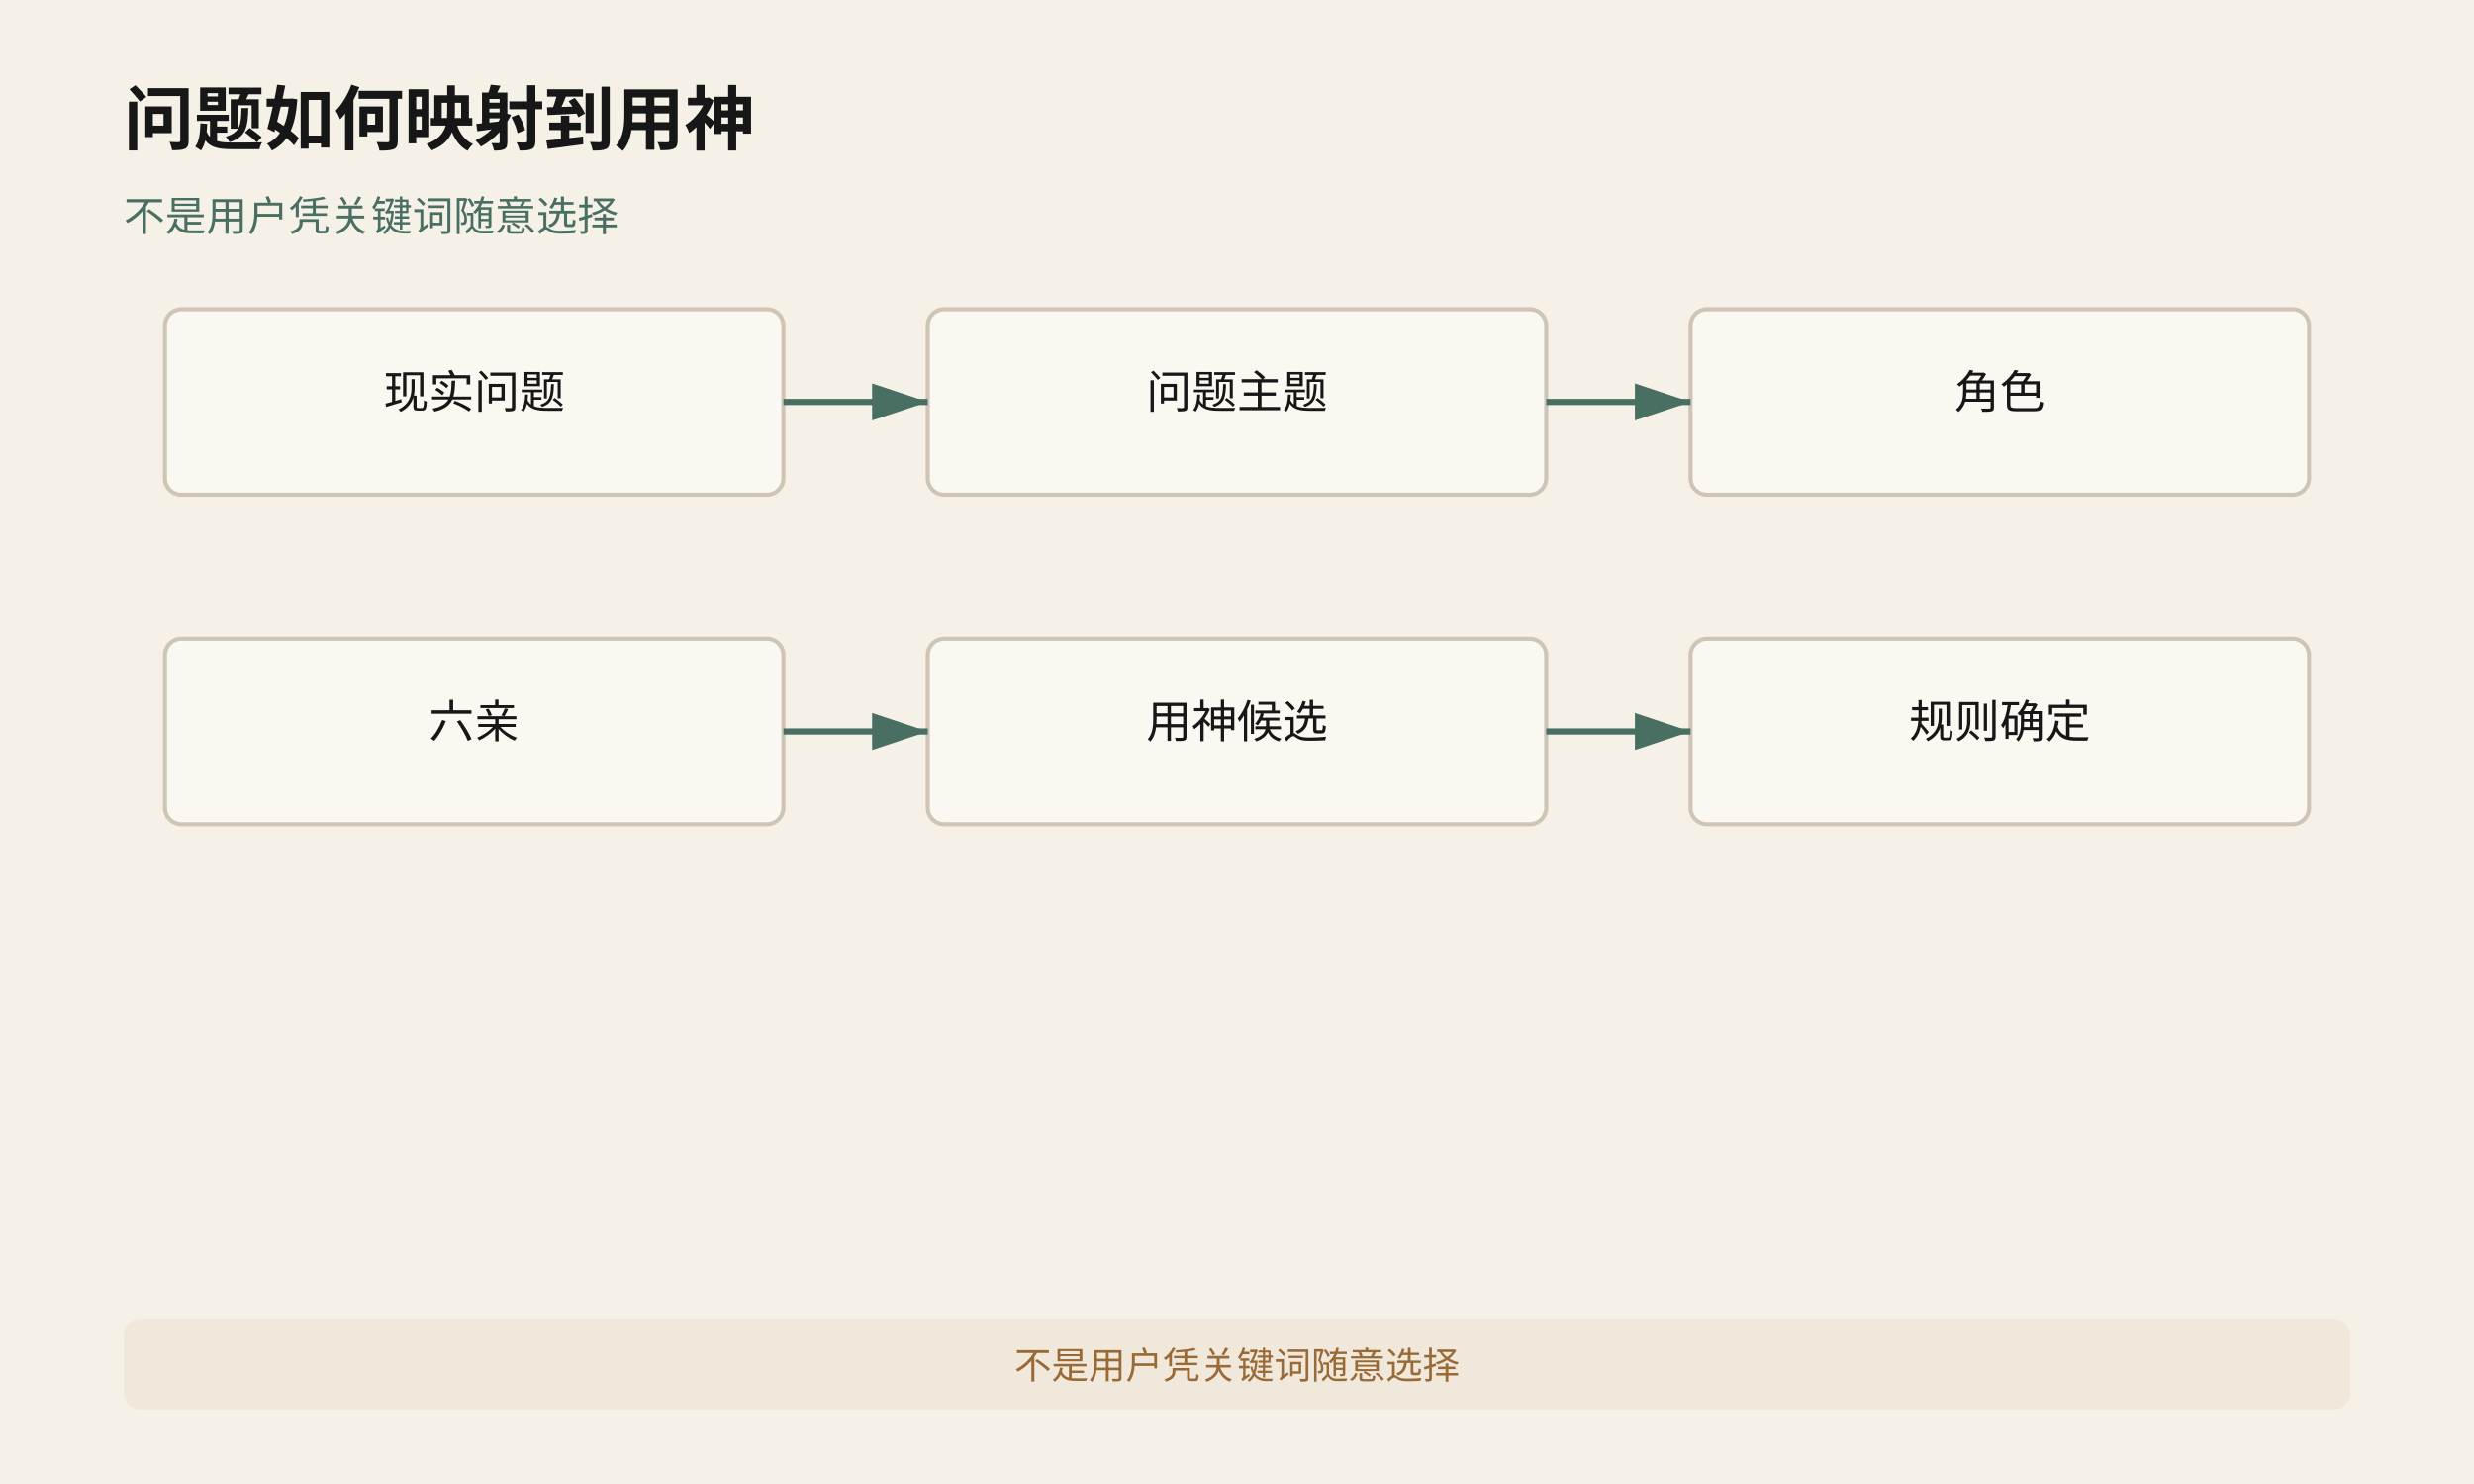
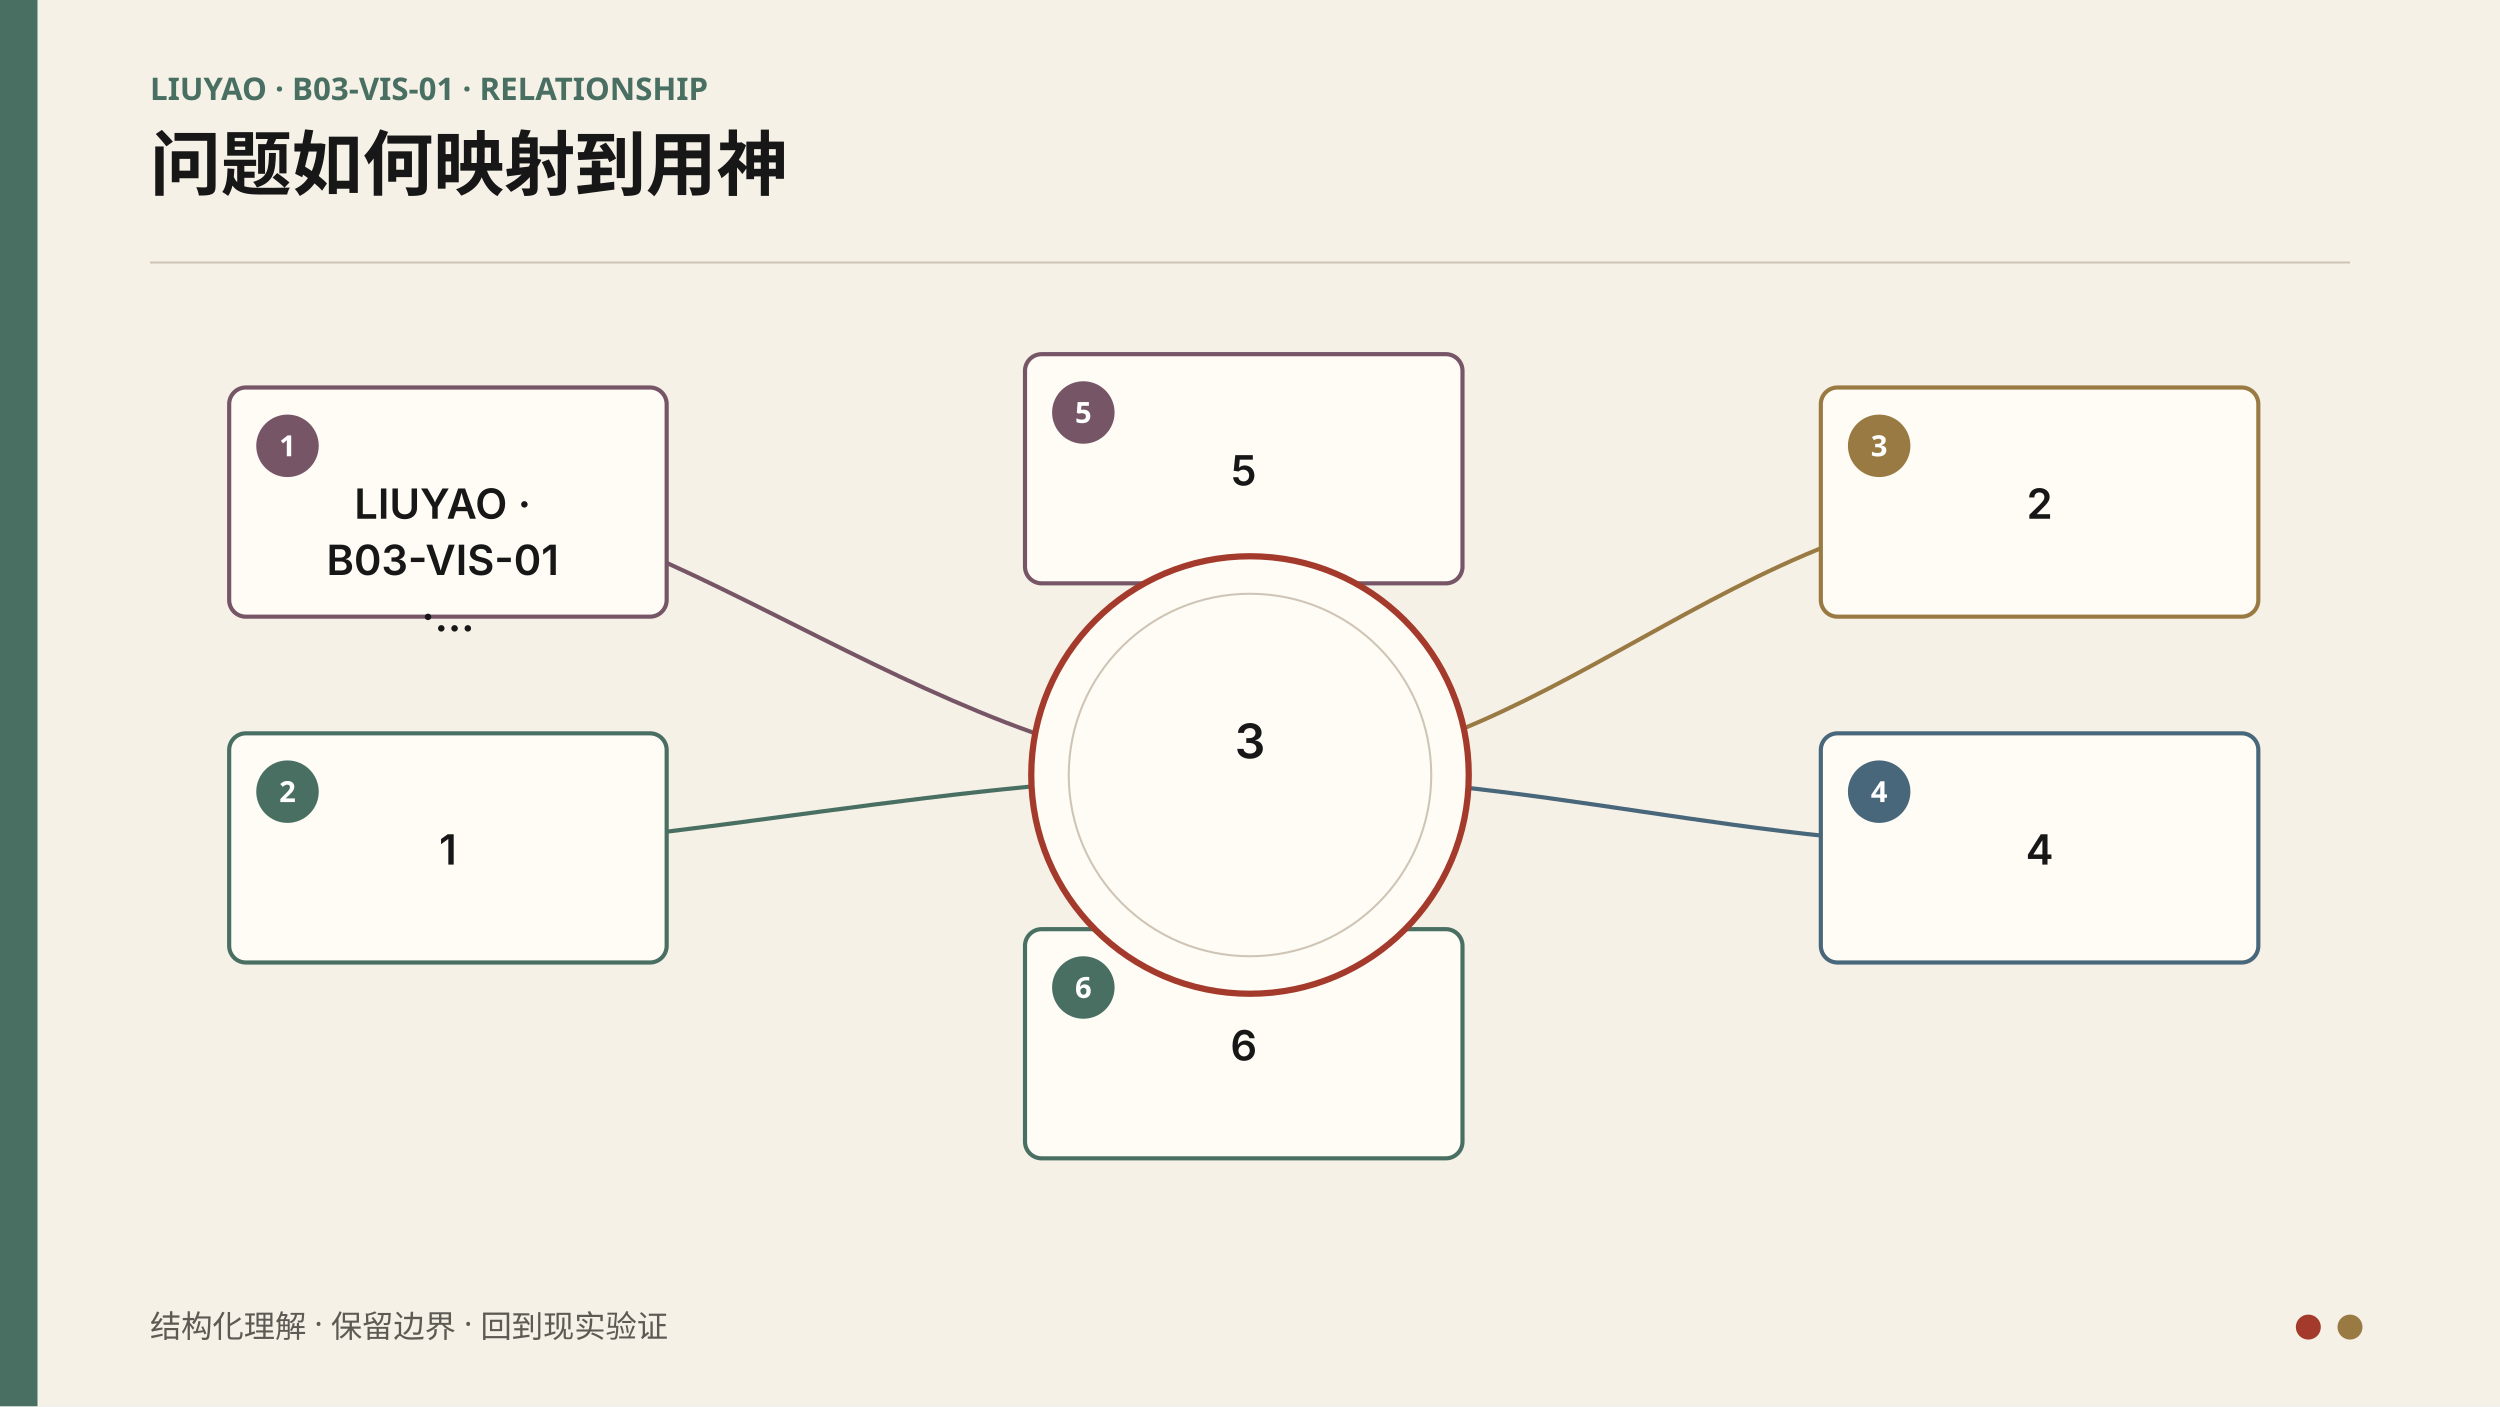
- <svg xmlns="http://www.w3.org/2000/svg" data-visual-system="LIUYAO_VISUAL_SYSTEM_V1" data-style="modern-eastern-analytical" data-canonicalization="content-growth-visual-style-v1" viewBox="0 0 1200 720" role="img" aria-labelledby="title desc">
-   <rect width="1200" height="720" fill="#F6F1E7" />
-   <text x="60" y="70" font-family="system-ui, -apple-system, BlinkMacSystemFont, Segoe UI, sans-serif" font-size="34" font-weight="700" fill="#171717">问题如何映射到用神</text>
-   <text x="60" y="112" font-family="system-ui, -apple-system, BlinkMacSystemFont, Segoe UI, sans-serif" font-size="20" fill="#496F63">不是用户凭关键词随意选择</text>
-   <defs>
-     <marker id="arrow" markerWidth="10" markerHeight="10" refX="9" refY="3" orient="auto">
-       <path d="M0,0 L0,6 L9,3 z" fill="#496F63" />
-     </marker>
-   </defs>
-   <rect x="80" y="150" width="300" height="90" rx="8" fill="#FBF8F1" stroke="#CFC5B6" stroke-width="2" />
-   <text x="230.0" y="198" text-anchor="middle" font-family="system-ui, -apple-system, BlinkMacSystemFont, Segoe UI, sans-serif" font-size="22" fill="#171717">现实问题</text>
-   <rect x="450" y="150" width="300" height="90" rx="8" fill="#FBF8F1" stroke="#CFC5B6" stroke-width="2" />
-   <text x="600.0" y="198" text-anchor="middle" font-family="system-ui, -apple-system, BlinkMacSystemFont, Segoe UI, sans-serif" font-size="22" fill="#171717">问题主题</text>
-   <rect x="820" y="150" width="300" height="90" rx="8" fill="#FBF8F1" stroke="#CFC5B6" stroke-width="2" />
-   <text x="970.0" y="198" text-anchor="middle" font-family="system-ui, -apple-system, BlinkMacSystemFont, Segoe UI, sans-serif" font-size="22" fill="#171717">角色</text>
-   <rect x="80" y="310" width="300" height="90" rx="8" fill="#FBF8F1" stroke="#CFC5B6" stroke-width="2" />
-   <text x="230.0" y="358" text-anchor="middle" font-family="system-ui, -apple-system, BlinkMacSystemFont, Segoe UI, sans-serif" font-size="22" fill="#171717">六亲</text>
-   <rect x="450" y="310" width="300" height="90" rx="8" fill="#FBF8F1" stroke="#CFC5B6" stroke-width="2" />
-   <text x="600.0" y="358" text-anchor="middle" font-family="system-ui, -apple-system, BlinkMacSystemFont, Segoe UI, sans-serif" font-size="22" fill="#171717">用神候选</text>
-   <rect x="820" y="310" width="300" height="90" rx="8" fill="#FBF8F1" stroke="#CFC5B6" stroke-width="2" />
-   <text x="970.0" y="358" text-anchor="middle" font-family="system-ui, -apple-system, BlinkMacSystemFont, Segoe UI, sans-serif" font-size="22" fill="#171717">规则确定</text>
-   <path d="M 380 195.0 L 450 195.0" stroke="#496F63" stroke-width="3" fill="none" marker-end="url(#arrow)" />
-   <path d="M 750 195.0 L 820 195.0" stroke="#496F63" stroke-width="3" fill="none" marker-end="url(#arrow)" />
-   <path d="M 380 355.0 L 450 355.0" stroke="#496F63" stroke-width="3" fill="none" marker-end="url(#arrow)" />
-   <path d="M 750 355.0 L 820 355.0" stroke="#496F63" stroke-width="3" fill="none" marker-end="url(#arrow)" />
-   <rect x="60" y="640" width="1080" height="44" rx="8" fill="#EFE8DB" />
-   <text x="600" y="669" text-anchor="middle" font-family="system-ui, -apple-system, BlinkMacSystemFont, Segoe UI, sans-serif" font-size="18" fill="#9A6A36">不是用户凭关键词随意选择</text>
+ <svg xmlns="http://www.w3.org/2000/svg" data-visual-system="LIUYAO_VISUAL_SYSTEM_V1" data-style="modern-eastern-analytical" data-art-direction="content-growth-visual-v2" data-layout="relationship" width="1200" height="675" viewBox="0 0 1200 675" role="img" aria-labelledby="title desc">
+   <rect width="1200" height="675" fill="#F6F1E7" />
+   <rect x="0" y="0" width="18" height="675" fill="#496F63" />
+   <text x="72" y="48" fill="#496F63" font-size="15" font-weight="700" letter-spacing="0" font-family="system-ui, sans-serif">LIUYAO · B03-VIS-01 · RELATIONSHIP</text>
+   <text x="72" y="91" text-anchor="start" fill="#171717" font-size="34" font-weight="750" font-family="system-ui, -apple-system, BlinkMacSystemFont, 'Segoe UI', sans-serif">
+     <tspan x="72" dy="0">问题如何映射到用神</tspan>
+   </text>
+   <line x1="72" y1="126" x2="1128" y2="126" stroke="#CFC5B6" stroke-width="1" />
+   <path d="M 600 372 C 460 372, 320 241, 215 241" fill="none" stroke="#765567" stroke-width="2" />
+   <rect x="110" y="186" width="210" height="110" rx="8" fill="#FFFCF6" stroke="#765567" stroke-width="2" />
+   <circle cx="138" cy="214" r="15" fill="#765567" />
+   <text x="138" y="219" text-anchor="middle" fill="#fff" font-size="14" font-weight="700" font-family="system-ui, sans-serif">1</text>
+   <text x="215" y="249" text-anchor="middle" fill="#171717" font-size="20" font-weight="600" font-family="system-ui, -apple-system, BlinkMacSystemFont, 'Segoe UI', sans-serif">
+     <tspan x="215" dy="0">LIUYAO ·</tspan>
+     <tspan x="215" dy="27">B03-VIS-01</tspan>
+     <tspan x="215" dy="27">·…</tspan>
+   </text>
+   <path d="M 600 372 C 460 372, 320 407, 215 407" fill="none" stroke="#496F63" stroke-width="2" />
+   <rect x="110" y="352" width="210" height="110" rx="8" fill="#FFFCF6" stroke="#496F63" stroke-width="2" />
+   <circle cx="138" cy="380" r="15" fill="#496F63" />
+   <text x="138" y="385" text-anchor="middle" fill="#fff" font-size="14" font-weight="700" font-family="system-ui, sans-serif">2</text>
+   <text x="215" y="415" text-anchor="middle" fill="#171717" font-size="20" font-weight="600" font-family="system-ui, -apple-system, BlinkMacSystemFont, 'Segoe UI', sans-serif">
+     <tspan x="215" dy="0">1</tspan>
+   </text>
+   <path d="M 600 372 C 740 372, 834 241, 979 241" fill="none" stroke="#9A7A43" stroke-width="2" />
+   <rect x="874" y="186" width="210" height="110" rx="8" fill="#FFFCF6" stroke="#9A7A43" stroke-width="2" />
+   <circle cx="902" cy="214" r="15" fill="#9A7A43" />
+   <text x="902" y="219" text-anchor="middle" fill="#fff" font-size="14" font-weight="700" font-family="system-ui, sans-serif">3</text>
+   <text x="979" y="249" text-anchor="middle" fill="#171717" font-size="20" font-weight="600" font-family="system-ui, -apple-system, BlinkMacSystemFont, 'Segoe UI', sans-serif">
+     <tspan x="979" dy="0">2</tspan>
+   </text>
+   <path d="M 600 372 C 740 372, 834 407, 979 407" fill="none" stroke="#48677A" stroke-width="2" />
+   <rect x="874" y="352" width="210" height="110" rx="8" fill="#FFFCF6" stroke="#48677A" stroke-width="2" />
+   <circle cx="902" cy="380" r="15" fill="#48677A" />
+   <text x="902" y="385" text-anchor="middle" fill="#fff" font-size="14" font-weight="700" font-family="system-ui, sans-serif">4</text>
+   <text x="979" y="415" text-anchor="middle" fill="#171717" font-size="20" font-weight="600" font-family="system-ui, -apple-system, BlinkMacSystemFont, 'Segoe UI', sans-serif">
+     <tspan x="979" dy="0">4</tspan>
+   </text>
+   <path d="M 600 372 C 460 372, 702 225, 597 225" fill="none" stroke="#765567" stroke-width="2" />
+   <rect x="492" y="170" width="210" height="110" rx="8" fill="#FFFCF6" stroke="#765567" stroke-width="2" />
+   <circle cx="520" cy="198" r="15" fill="#765567" />
+   <text x="520" y="203" text-anchor="middle" fill="#fff" font-size="14" font-weight="700" font-family="system-ui, sans-serif">5</text>
+   <text x="597" y="233" text-anchor="middle" fill="#171717" font-size="20" font-weight="600" font-family="system-ui, -apple-system, BlinkMacSystemFont, 'Segoe UI', sans-serif">
+     <tspan x="597" dy="0">5</tspan>
+   </text>
+   <path d="M 600 372 C 460 372, 702 501, 597 501" fill="none" stroke="#496F63" stroke-width="2" />
+   <rect x="492" y="446" width="210" height="110" rx="8" fill="#FFFCF6" stroke="#496F63" stroke-width="2" />
+   <circle cx="520" cy="474" r="15" fill="#496F63" />
+   <text x="520" y="479" text-anchor="middle" fill="#fff" font-size="14" font-weight="700" font-family="system-ui, sans-serif">6</text>
+   <text x="597" y="509" text-anchor="middle" fill="#171717" font-size="20" font-weight="600" font-family="system-ui, -apple-system, BlinkMacSystemFont, 'Segoe UI', sans-serif">
+     <tspan x="597" dy="0">6</tspan>
+   </text>
+   <circle cx="600" cy="372" r="105" fill="#FFFCF6" stroke="#A33A2B" stroke-width="3" />
+   <circle cx="600" cy="372" r="87" fill="none" stroke="#CFC5B6" stroke-width="1" />
+   <text x="600" y="364" text-anchor="middle" fill="#171717" font-size="23" font-weight="600" font-family="system-ui, -apple-system, BlinkMacSystemFont, 'Segoe UI', sans-serif">
+     <tspan x="600" dy="0">3</tspan>
+   </text>
+   <text x="72" y="642" fill="#5D5A54" font-size="15" font-family="system-ui, sans-serif">结构化理解 · 保留边界 · 回到现实验证</text>
+   <circle cx="1108" cy="637" r="6" fill="#A33A2B" />
+   <circle cx="1128" cy="637" r="6" fill="#9A7A43" />
</svg>
